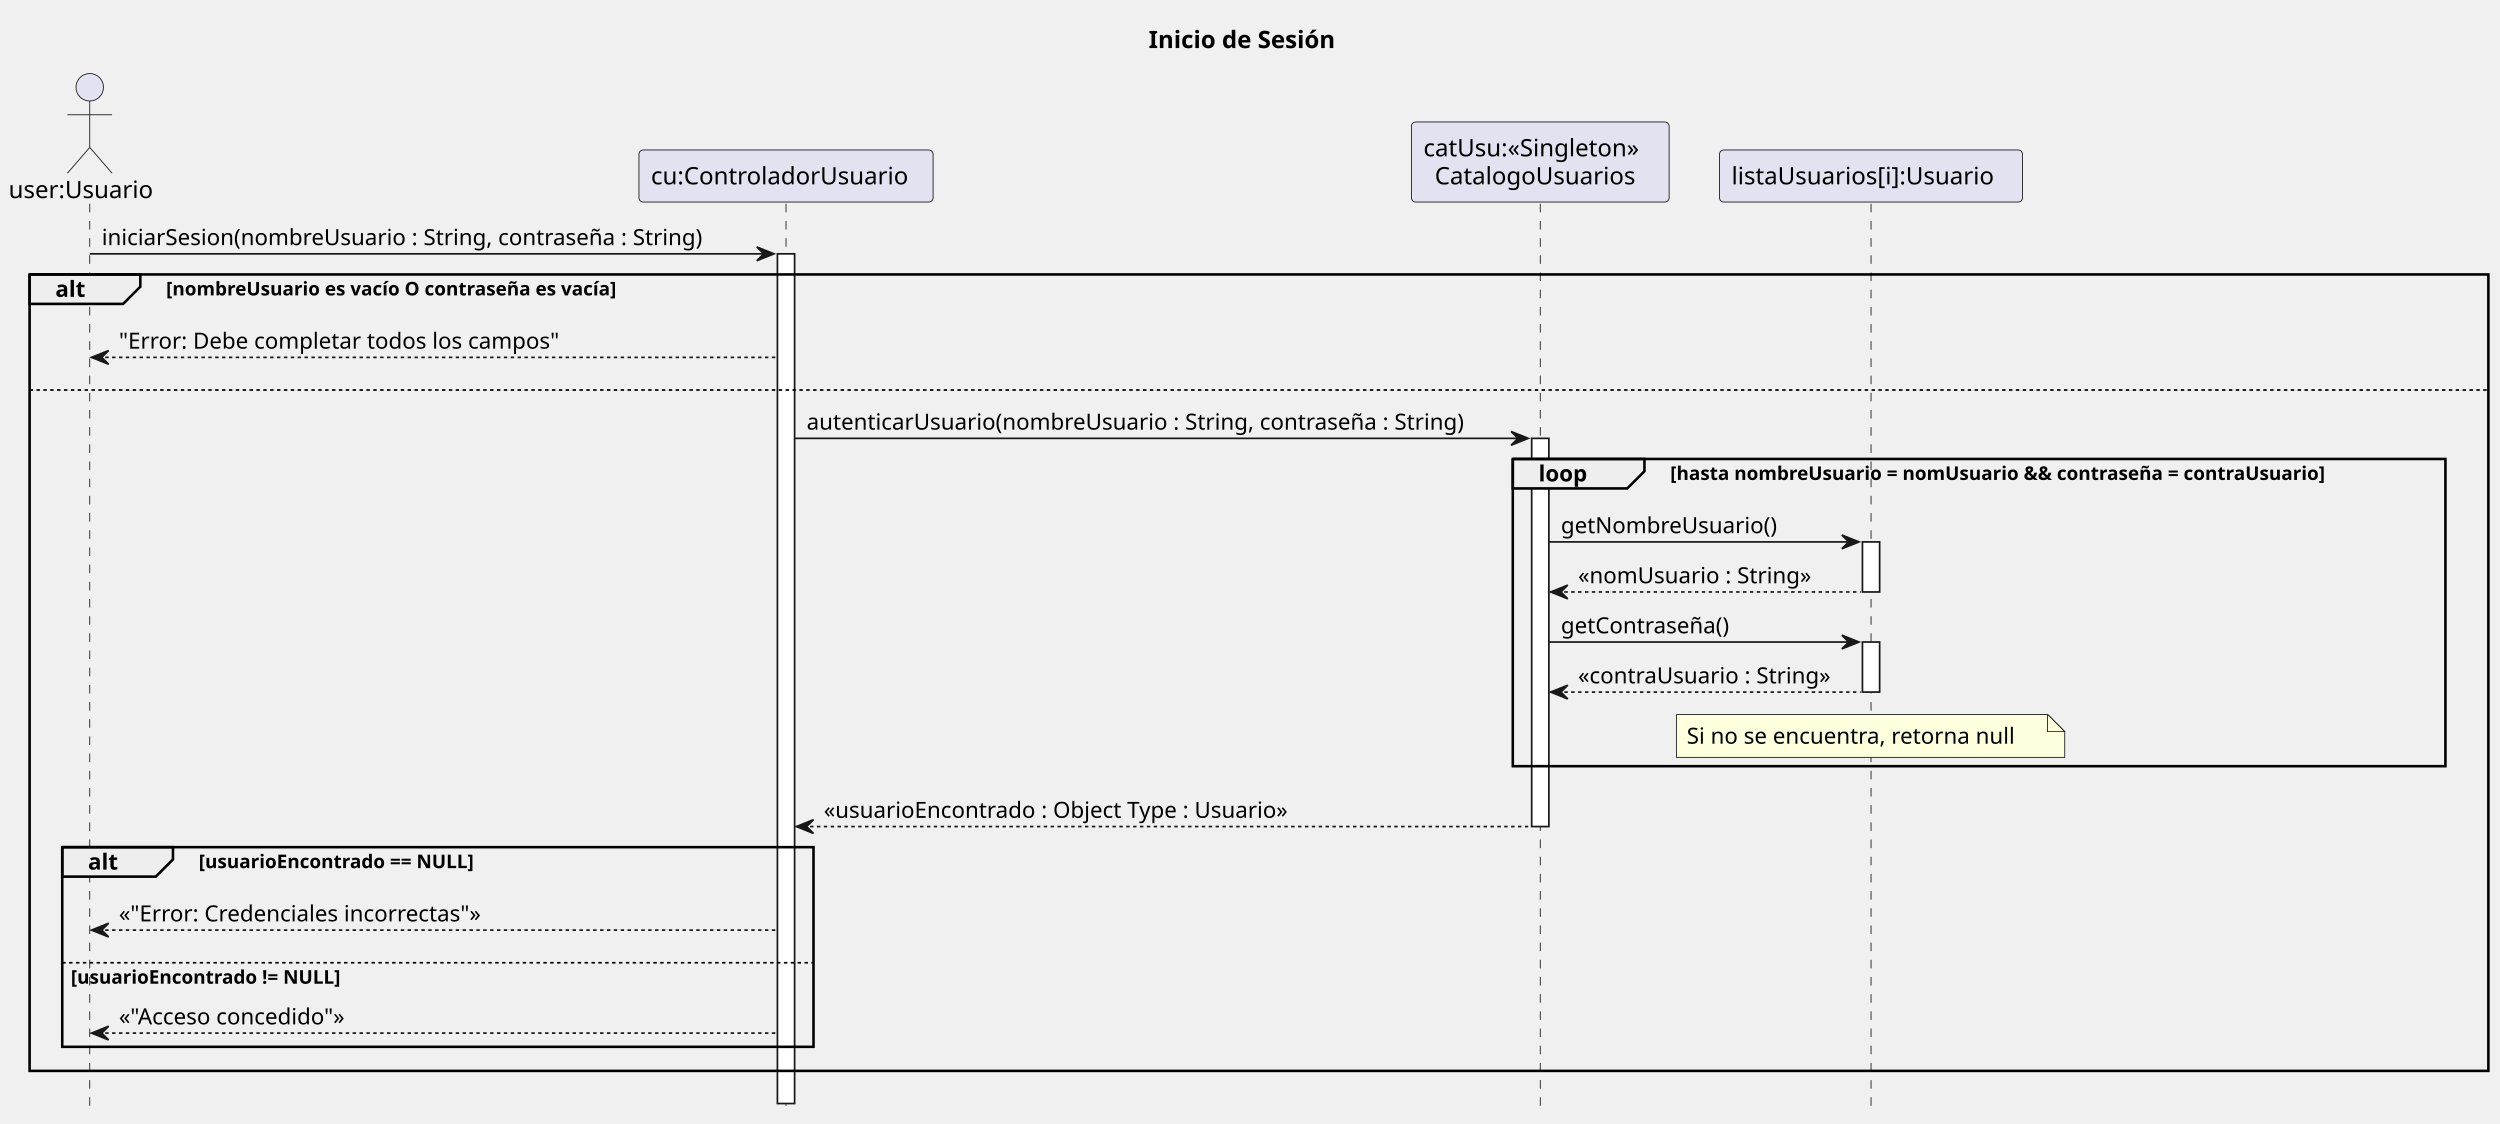
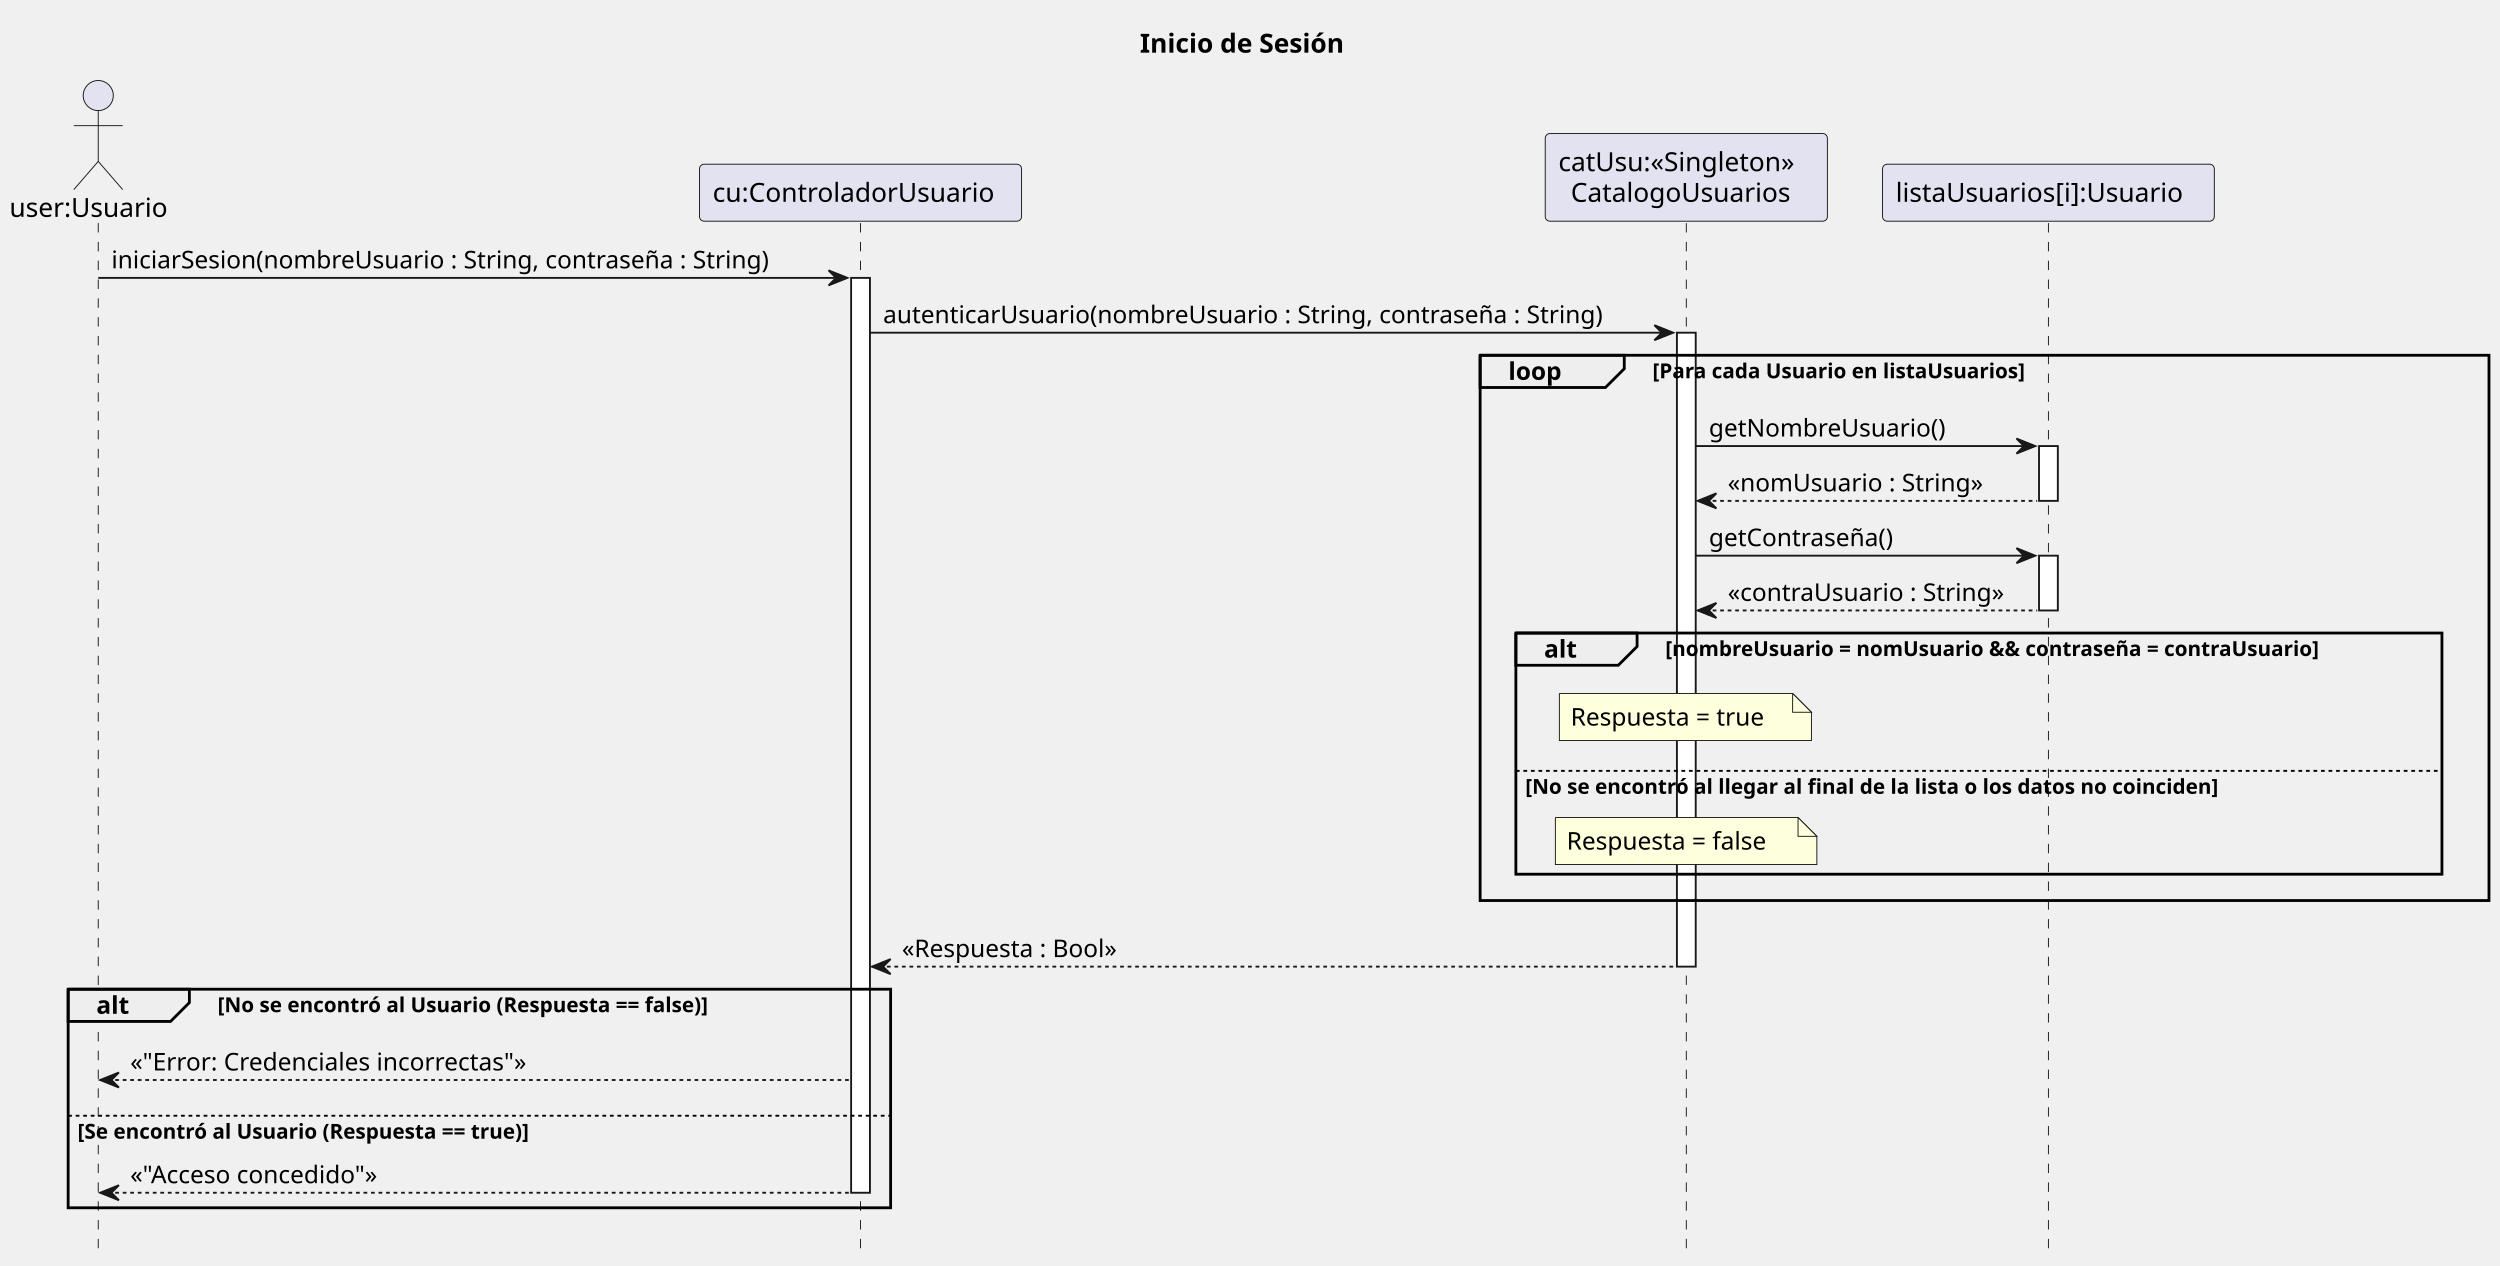
- <svg xmlns="http://www.w3.org/2000/svg" contentStyleType="text/css" data-diagram-type="SEQUENCE" height="654px" preserveAspectRatio="none" style="width:1455px;height:654px;background:#FFFFFF;" version="1.1" viewBox="0 0 1455 654" width="1455px" zoomAndPan="magnify">
+ <svg xmlns="http://www.w3.org/2000/svg" contentStyleType="text/css" data-diagram-type="SEQUENCE" height="673px" preserveAspectRatio="none" style="width:1329px;height:673px;background:#FFFFFF;" version="1.1" viewBox="0 0 1329 673" width="1329px" zoomAndPan="magnify">
  <defs />
  <g>
-     <text fill="#000000" font-family="sans-serif" font-size="14" font-weight="bold" lengthAdjust="spacing" textLength="124.25" x="668.494" y="27.995">Inicio de Sesión</text>
+     <text fill="#000000" font-family="sans-serif" font-size="14" font-weight="bold" lengthAdjust="spacing" textLength="124.25" x="605.944" y="27.995">Inicio de Sesión</text>
    <g>
-       <rect fill="#000000" fill-opacity="0" height="528.664" width="8" x="48.728" y="118.594" />
-       <line style="stroke:#181818;stroke-width:0.5;stroke-dasharray:5,5;" x1="52.228" x2="52.228" y1="118.594" y2="647.258" />
+       <rect fill="#000000" fill-opacity="0" height="547.469" width="8" x="48.728" y="118.594" />
+       <line style="stroke:#181818;stroke-width:0.5;stroke-dasharray:5,5;" x1="52.228" x2="52.228" y1="118.594" y2="666.062" />
    </g>
    <g>
-       <rect fill="#000000" fill-opacity="0" height="528.664" width="8" x="453.96" y="118.594" />
-       <line style="stroke:#181818;stroke-width:0.5;stroke-dasharray:5,5;" x1="457.46" x2="457.46" y1="118.594" y2="647.258" />
+       <rect fill="#000000" fill-opacity="0" height="547.469" width="8" x="453.96" y="118.594" />
+       <line style="stroke:#181818;stroke-width:0.5;stroke-dasharray:5,5;" x1="457.46" x2="457.46" y1="118.594" y2="666.062" />
    </g>
    <g>
-       <rect fill="#FFFFFF" height="494.531" style="stroke:#181818;stroke-width:1;" width="10" x="452.46" y="147.727" />
+       <rect fill="#FFFFFF" height="486.336" style="stroke:#181818;stroke-width:1;" width="10" x="452.46" y="147.727" />
    </g>
    <g>
-       <rect fill="#000000" fill-opacity="0" height="528.664" width="8" x="892.943" y="118.594" />
-       <line style="stroke:#181818;stroke-width:0.5;stroke-dasharray:5,5;" x1="896.443" x2="896.443" y1="118.594" y2="647.258" />
+       <rect fill="#000000" fill-opacity="0" height="547.469" width="8" x="892.943" y="118.594" />
+       <line style="stroke:#181818;stroke-width:0.5;stroke-dasharray:5,5;" x1="896.443" x2="896.443" y1="118.594" y2="666.062" />
    </g>
    <g>
-       <rect fill="#FFFFFF" height="225.93" style="stroke:#181818;stroke-width:1;" width="10" x="891.443" y="255.125" />
+       <rect fill="#FFFFFF" height="337" style="stroke:#181818;stroke-width:1;" width="10" x="891.443" y="176.859" />
    </g>
    <g>
-       <rect fill="#000000" fill-opacity="0" height="528.664" width="8" x="1085.444" y="118.594" />
-       <line style="stroke:#181818;stroke-width:0.5;stroke-dasharray:5,5;" x1="1088.944" x2="1088.944" y1="118.594" y2="647.258" />
+       <rect fill="#000000" fill-opacity="0" height="547.469" width="8" x="1085.444" y="118.594" />
+       <line style="stroke:#181818;stroke-width:0.5;stroke-dasharray:5,5;" x1="1088.944" x2="1088.944" y1="118.594" y2="666.062" />
    </g>
    <g>
-       <rect fill="#FFFFFF" height="29.133" style="stroke:#181818;stroke-width:1;" width="10" x="1083.944" y="315.391" />
+       <rect fill="#FFFFFF" height="29.133" style="stroke:#181818;stroke-width:1;" width="10" x="1083.944" y="237.125" />
    </g>
    <g>
-       <rect fill="#FFFFFF" height="29.133" style="stroke:#181818;stroke-width:1;" width="10" x="1083.944" y="373.656" />
+       <rect fill="#FFFFFF" height="29.133" style="stroke:#181818;stroke-width:1;" width="10" x="1083.944" y="295.391" />
    </g>
    <text fill="#000000" font-family="sans-serif" font-size="14" lengthAdjust="spacing" textLength="88.457" x="5" y="115.292">user:Usuario</text>
    <ellipse cx="52.228" cy="50.797" fill="#E2E2F0" rx="8" ry="8" style="stroke:#181818;stroke-width:0.5;" />
    <path d="M52.228,58.797 L52.228,85.797 M39.228,66.797 L65.228,66.797 M52.228,85.797 L39.228,100.797 M52.228,85.797 L65.228,100.797" fill="none" style="stroke:#181818;stroke-width:0.5;" />
    <rect fill="#E2E2F0" height="30.297" rx="2.5" ry="2.5" style="stroke:#181818;stroke-width:0.5;" width="171.192" x="371.864" y="87.297" />
    <text fill="#000000" font-family="sans-serif" font-size="14" lengthAdjust="spacing" textLength="157.192" x="378.864" y="107.292">cu:ControladorUsuario</text>
    <rect fill="#E2E2F0" height="46.594" rx="2.5" ry="2.5" style="stroke:#181818;stroke-width:0.5;" width="149.994" x="821.446" y="71" />
    <text fill="#000000" font-family="sans-serif" font-size="14" lengthAdjust="spacing" textLength="135.994" x="828.446" y="90.995">catUsu:«Singleton»</text>
    <text fill="#000000" font-family="sans-serif" font-size="14" lengthAdjust="spacing" textLength="122.828" x="835.029" y="107.292">CatalogoUsuarios</text>
    <rect fill="#E2E2F0" height="30.297" rx="2.5" ry="2.5" style="stroke:#181818;stroke-width:0.5;" width="176.374" x="1000.757" y="87.297" />
    <text fill="#000000" font-family="sans-serif" font-size="14" lengthAdjust="spacing" textLength="162.374" x="1007.757" y="107.292">listaUsuarios[i]:Usuario</text>
    <polygon fill="#181818" points="440.46,143.727,450.46,147.727,440.46,151.727,444.46,147.727" style="stroke:#181818;stroke-width:1;" />
    <line style="stroke:#181818;stroke-width:1;" x1="52.228" x2="446.46" y1="147.727" y2="147.727" />
    <text fill="#000000" font-family="sans-serif" font-size="13" lengthAdjust="spacing" textLength="376.232" x="59.228" y="142.661">iniciarSesion(nombreUsuario : String, contraseña : String)</text>
-     <path d="M17.229,159.727 L81.671,159.727 L81.671,166.859 L71.671,176.859 L17.229,176.859 L17.229,159.727" fill="#EEEEEE" style="stroke:#000000;stroke-width:1.5;" />
-     <rect fill="none" height="463.531" style="stroke:#000000;stroke-width:1.5;" width="1431.01" x="17.229" y="159.727" />
-     <text fill="#000000" font-family="sans-serif" font-size="13" font-weight="bold" lengthAdjust="spacing" textLength="19.443" x="32.228" y="172.793">alt</text>
-     <text fill="#000000" font-family="sans-serif" font-size="11" font-weight="bold" lengthAdjust="spacing" textLength="299.519" x="96.671" y="171.937">[nombreUsuario es vacío O contraseña es vacía]</text>
-     <line style="stroke:#000000;stroke-width:1;stroke-dasharray:2,2;" x1="17.229" x2="1448.238" y1="226.992" y2="226.992" />
-     <polygon fill="#181818" points="63.228,203.992,53.228,207.992,63.228,211.992,59.228,207.992" style="stroke:#181818;stroke-width:1;" />
-     <line style="stroke:#181818;stroke-width:1;stroke-dasharray:2,2;" x1="57.228" x2="451.46" y1="207.992" y2="207.992" />
-     <text fill="#000000" font-family="sans-serif" font-size="13" lengthAdjust="spacing" textLength="274.619" x="69.228" y="202.926">"Error: Debe completar todos los campos"</text>
-     <polygon fill="#181818" points="879.443,251.125,889.443,255.125,879.443,259.125,883.443,255.125" style="stroke:#181818;stroke-width:1;" />
-     <line style="stroke:#181818;stroke-width:1;" x1="462.46" x2="885.443" y1="255.125" y2="255.125" />
-     <text fill="#000000" font-family="sans-serif" font-size="13" lengthAdjust="spacing" textLength="409.982" x="469.46" y="250.059">autenticarUsuario(nombreUsuario : String, contraseña : String)</text>
-     <path d="M880.443,267.125 L957.067,267.125 L957.067,274.258 L947.067,284.258 L880.443,284.258 L880.443,267.125" fill="#EEEEEE" style="stroke:#000000;stroke-width:1.5;" />
-     <rect fill="none" height="178.797" style="stroke:#000000;stroke-width:1.5;" width="542.795" x="880.443" y="267.125" />
-     <text fill="#000000" font-family="sans-serif" font-size="13" font-weight="bold" lengthAdjust="spacing" textLength="31.624" x="895.443" y="280.192">loop</text>
-     <text fill="#000000" font-family="sans-serif" font-size="11" font-weight="bold" lengthAdjust="spacing" textLength="435.171" x="972.067" y="279.335">[hasta nombreUsuario = nomUsuario &amp;&amp; contraseña = contraUsuario]</text>
-     <polygon fill="#181818" points="1071.944,311.391,1081.944,315.391,1071.944,319.391,1075.944,315.391" style="stroke:#181818;stroke-width:1;" />
-     <line style="stroke:#181818;stroke-width:1;" x1="901.443" x2="1077.944" y1="315.391" y2="315.391" />
-     <text fill="#000000" font-family="sans-serif" font-size="13" lengthAdjust="spacing" textLength="132.831" x="908.443" y="310.325">getNombreUsuario()</text>
-     <polygon fill="#181818" points="912.443,340.523,902.443,344.523,912.443,348.523,908.443,344.523" style="stroke:#181818;stroke-width:1;" />
-     <line style="stroke:#181818;stroke-width:1;stroke-dasharray:2,2;" x1="906.443" x2="1082.944" y1="344.523" y2="344.523" />
-     <text fill="#000000" font-family="sans-serif" font-size="13" lengthAdjust="spacing" textLength="145.609" x="918.443" y="339.457">«nomUsuario : String»</text>
-     <polygon fill="#181818" points="1071.944,369.656,1081.944,373.656,1071.944,377.656,1075.944,373.656" style="stroke:#181818;stroke-width:1;" />
-     <line style="stroke:#181818;stroke-width:1;" x1="901.443" x2="1077.944" y1="373.656" y2="373.656" />
-     <text fill="#000000" font-family="sans-serif" font-size="13" lengthAdjust="spacing" textLength="106.145" x="908.443" y="368.59">getContraseña()</text>
-     <polygon fill="#181818" points="912.443,398.789,902.443,402.789,912.443,406.789,908.443,402.789" style="stroke:#181818;stroke-width:1;" />
-     <line style="stroke:#181818;stroke-width:1;stroke-dasharray:2,2;" x1="906.443" x2="1082.944" y1="402.789" y2="402.789" />
-     <text fill="#000000" font-family="sans-serif" font-size="13" lengthAdjust="spacing" textLength="158.501" x="918.443" y="397.723">«contraUsuario : String»</text>
-     <path d="M975.675,415.789 L975.675,440.789 L1201.675,440.789 L1201.675,425.789 L1191.675,415.789 L975.675,415.789" fill="#FEFFDD" style="stroke:#181818;stroke-width:0.5;" />
-     <path d="M1191.675,415.789 L1191.675,425.789 L1201.675,425.789 L1191.675,415.789" fill="#FEFFDD" style="stroke:#181818;stroke-width:0.5;" />
-     <text fill="#000000" font-family="sans-serif" font-size="13" lengthAdjust="spacing" textLength="205.537" x="981.675" y="432.856">Si no se encuentra, retorna null</text>
-     <polygon fill="#181818" points="473.46,477.055,463.46,481.055,473.46,485.055,469.46,481.055" style="stroke:#181818;stroke-width:1;" />
-     <line style="stroke:#181818;stroke-width:1;stroke-dasharray:2,2;" x1="467.46" x2="890.443" y1="481.055" y2="481.055" />
-     <text fill="#000000" font-family="sans-serif" font-size="13" lengthAdjust="spacing" textLength="291.491" x="479.46" y="475.989">«usuarioEncontrado : Object Type : Usuario»</text>
-     <path d="M36.228,493.055 L100.671,493.055 L100.671,500.188 L90.671,510.188 L36.228,510.188 L36.228,493.055" fill="#EEEEEE" style="stroke:#000000;stroke-width:1.5;" />
-     <rect fill="none" height="116.203" style="stroke:#000000;stroke-width:1.5;" width="437.232" x="36.228" y="493.055" />
-     <text fill="#000000" font-family="sans-serif" font-size="13" font-weight="bold" lengthAdjust="spacing" textLength="19.443" x="51.228" y="506.122">alt</text>
-     <text fill="#000000" font-family="sans-serif" font-size="11" font-weight="bold" lengthAdjust="spacing" textLength="185.48" x="115.671" y="505.265">[usuarioEncontrado == NULL]</text>
-     <line style="stroke:#000000;stroke-width:1;stroke-dasharray:2,2;" x1="36.228" x2="473.46" y1="560.32" y2="560.32" />
-     <text fill="#000000" font-family="sans-serif" font-size="11" font-weight="bold" lengthAdjust="spacing" textLength="181.28" x="41.228" y="572.531">[usuarioEncontrado != NULL]</text>
-     <polygon fill="#181818" points="63.228,537.32,53.228,541.32,63.228,545.32,59.228,541.32" style="stroke:#181818;stroke-width:1;" />
-     <line style="stroke:#181818;stroke-width:1;stroke-dasharray:2,2;" x1="57.228" x2="451.46" y1="541.32" y2="541.32" />
-     <text fill="#000000" font-family="sans-serif" font-size="13" lengthAdjust="spacing" textLength="229.353" x="69.228" y="536.254">«"Error: Credenciales incorrectas"»</text>
-     <polygon fill="#181818" points="63.228,597.258,53.228,601.258,63.228,605.258,59.228,601.258" style="stroke:#181818;stroke-width:1;" />
-     <line style="stroke:#181818;stroke-width:1;stroke-dasharray:2,2;" x1="57.228" x2="451.46" y1="601.258" y2="601.258" />
-     <text fill="#000000" font-family="sans-serif" font-size="13" lengthAdjust="spacing" textLength="144.466" x="69.228" y="596.192">«"Acceso concedido"»</text>
+     <polygon fill="#181818" points="879.443,172.859,889.443,176.859,879.443,180.859,883.443,176.859" style="stroke:#181818;stroke-width:1;" />
+     <line style="stroke:#181818;stroke-width:1;" x1="462.46" x2="885.443" y1="176.859" y2="176.859" />
+     <text fill="#000000" font-family="sans-serif" font-size="13" lengthAdjust="spacing" textLength="409.982" x="469.46" y="171.793">autenticarUsuario(nombreUsuario : String, contraseña : String)</text>
+     <path d="M786.837,188.859 L863.461,188.859 L863.461,195.992 L853.461,205.992 L786.837,205.992 L786.837,188.859" fill="#EEEEEE" style="stroke:#000000;stroke-width:1.5;" />
+     <rect fill="none" height="289.867" style="stroke:#000000;stroke-width:1.5;" width="536.302" x="786.837" y="188.859" />
+     <text fill="#000000" font-family="sans-serif" font-size="13" font-weight="bold" lengthAdjust="spacing" textLength="31.624" x="801.837" y="201.926">loop</text>
+     <text fill="#000000" font-family="sans-serif" font-size="11" font-weight="bold" lengthAdjust="spacing" textLength="226.526" x="878.461" y="201.07">[Para cada Usuario en listaUsuarios]</text>
+     <polygon fill="#181818" points="1071.944,233.125,1081.944,237.125,1071.944,241.125,1075.944,237.125" style="stroke:#181818;stroke-width:1;" />
+     <line style="stroke:#181818;stroke-width:1;" x1="901.443" x2="1077.944" y1="237.125" y2="237.125" />
+     <text fill="#000000" font-family="sans-serif" font-size="13" lengthAdjust="spacing" textLength="132.831" x="908.443" y="232.059">getNombreUsuario()</text>
+     <polygon fill="#181818" points="912.443,262.258,902.443,266.258,912.443,270.258,908.443,266.258" style="stroke:#181818;stroke-width:1;" />
+     <line style="stroke:#181818;stroke-width:1;stroke-dasharray:2,2;" x1="906.443" x2="1082.944" y1="266.258" y2="266.258" />
+     <text fill="#000000" font-family="sans-serif" font-size="13" lengthAdjust="spacing" textLength="145.609" x="918.443" y="261.192">«nomUsuario : String»</text>
+     <polygon fill="#181818" points="1071.944,291.391,1081.944,295.391,1071.944,299.391,1075.944,295.391" style="stroke:#181818;stroke-width:1;" />
+     <line style="stroke:#181818;stroke-width:1;" x1="901.443" x2="1077.944" y1="295.391" y2="295.391" />
+     <text fill="#000000" font-family="sans-serif" font-size="13" lengthAdjust="spacing" textLength="106.145" x="908.443" y="290.325">getContraseña()</text>
+     <polygon fill="#181818" points="912.443,320.523,902.443,324.523,912.443,328.523,908.443,324.523" style="stroke:#181818;stroke-width:1;" />
+     <line style="stroke:#181818;stroke-width:1;stroke-dasharray:2,2;" x1="906.443" x2="1082.944" y1="324.523" y2="324.523" />
+     <text fill="#000000" font-family="sans-serif" font-size="13" lengthAdjust="spacing" textLength="158.501" x="918.443" y="319.457">«contraUsuario : String»</text>
+     <path d="M805.837,336.523 L870.279,336.523 L870.279,343.656 L860.279,353.656 L805.837,353.656 L805.837,336.523" fill="#EEEEEE" style="stroke:#000000;stroke-width:1.5;" />
+     <rect fill="none" height="128.203" style="stroke:#000000;stroke-width:1.5;" width="492.302" x="805.837" y="336.523" />
+     <text fill="#000000" font-family="sans-serif" font-size="13" font-weight="bold" lengthAdjust="spacing" textLength="19.443" x="820.837" y="349.59">alt</text>
+     <text fill="#000000" font-family="sans-serif" font-size="11" font-weight="bold" lengthAdjust="spacing" textLength="396.859" x="885.279" y="348.734">[nombreUsuario = nomUsuario &amp;&amp; contraseña = contraUsuario]</text>
+     <line style="stroke:#000000;stroke-width:1;stroke-dasharray:2,2;" x1="805.837" x2="1298.139" y1="409.789" y2="409.789" />
+     <text fill="#000000" font-family="sans-serif" font-size="11" font-weight="bold" lengthAdjust="spacing" textLength="423.484" x="810.837" y="422">[No se encontró al llegar al final de la lista o los datos no coinciden]</text>
+     <path d="M828.96,368.656 L828.96,393.656 L962.96,393.656 L962.96,378.656 L952.96,368.656 L828.96,368.656" fill="#FEFFDD" style="stroke:#181818;stroke-width:0.5;" />
+     <path d="M952.96,368.656 L952.96,378.656 L962.96,378.656 L952.96,368.656" fill="#FEFFDD" style="stroke:#181818;stroke-width:0.5;" />
+     <text fill="#000000" font-family="sans-serif" font-size="13" lengthAdjust="spacing" textLength="113.966" x="834.96" y="385.723">Respuesta = true</text>
+     <path d="M826.837,434.594 L826.837,459.594 L965.837,459.594 L965.837,444.594 L955.837,434.594 L826.837,434.594" fill="#FEFFDD" style="stroke:#181818;stroke-width:0.5;" />
+     <path d="M955.837,434.594 L955.837,444.594 L965.837,444.594 L955.837,434.594" fill="#FEFFDD" style="stroke:#181818;stroke-width:0.5;" />
+     <text fill="#000000" font-family="sans-serif" font-size="13" lengthAdjust="spacing" textLength="118.212" x="832.837" y="451.661">Respuesta = false</text>
+     <polygon fill="#181818" points="473.46,509.859,463.46,513.859,473.46,517.859,469.46,513.859" style="stroke:#181818;stroke-width:1;" />
+     <line style="stroke:#181818;stroke-width:1;stroke-dasharray:2,2;" x1="467.46" x2="890.443" y1="513.859" y2="513.859" />
+     <text fill="#000000" font-family="sans-serif" font-size="13" lengthAdjust="spacing" textLength="125.119" x="479.46" y="508.793">«Respuesta : Bool»</text>
+     <path d="M36.228,525.859 L100.671,525.859 L100.671,532.992 L90.671,542.992 L36.228,542.992 L36.228,525.859" fill="#EEEEEE" style="stroke:#000000;stroke-width:1.5;" />
+     <rect fill="none" height="116.203" style="stroke:#000000;stroke-width:1.5;" width="437.232" x="36.228" y="525.859" />
+     <text fill="#000000" font-family="sans-serif" font-size="13" font-weight="bold" lengthAdjust="spacing" textLength="19.443" x="51.228" y="538.926">alt</text>
+     <text fill="#000000" font-family="sans-serif" font-size="11" font-weight="bold" lengthAdjust="spacing" textLength="305.1" x="115.671" y="538.07">[No se encontró al Usuario (Respuesta == false)]</text>
+     <line style="stroke:#000000;stroke-width:1;stroke-dasharray:2,2;" x1="36.228" x2="473.46" y1="593.125" y2="593.125" />
+     <text fill="#000000" font-family="sans-serif" font-size="11" font-weight="bold" lengthAdjust="spacing" textLength="281.87" x="41.228" y="605.335">[Se encontró al Usuario (Respuesta == true)]</text>
+     <polygon fill="#181818" points="63.228,570.125,53.228,574.125,63.228,578.125,59.228,574.125" style="stroke:#181818;stroke-width:1;" />
+     <line style="stroke:#181818;stroke-width:1;stroke-dasharray:2,2;" x1="57.228" x2="451.46" y1="574.125" y2="574.125" />
+     <text fill="#000000" font-family="sans-serif" font-size="13" lengthAdjust="spacing" textLength="229.353" x="69.228" y="569.059">«"Error: Credenciales incorrectas"»</text>
+     <polygon fill="#181818" points="63.228,630.062,53.228,634.062,63.228,638.062,59.228,634.062" style="stroke:#181818;stroke-width:1;" />
+     <line style="stroke:#181818;stroke-width:1;stroke-dasharray:2,2;" x1="57.228" x2="451.46" y1="634.062" y2="634.062" />
+     <text fill="#000000" font-family="sans-serif" font-size="13" lengthAdjust="spacing" textLength="144.466" x="69.228" y="628.997">«"Acceso concedido"»</text>
  </g>
</svg>
